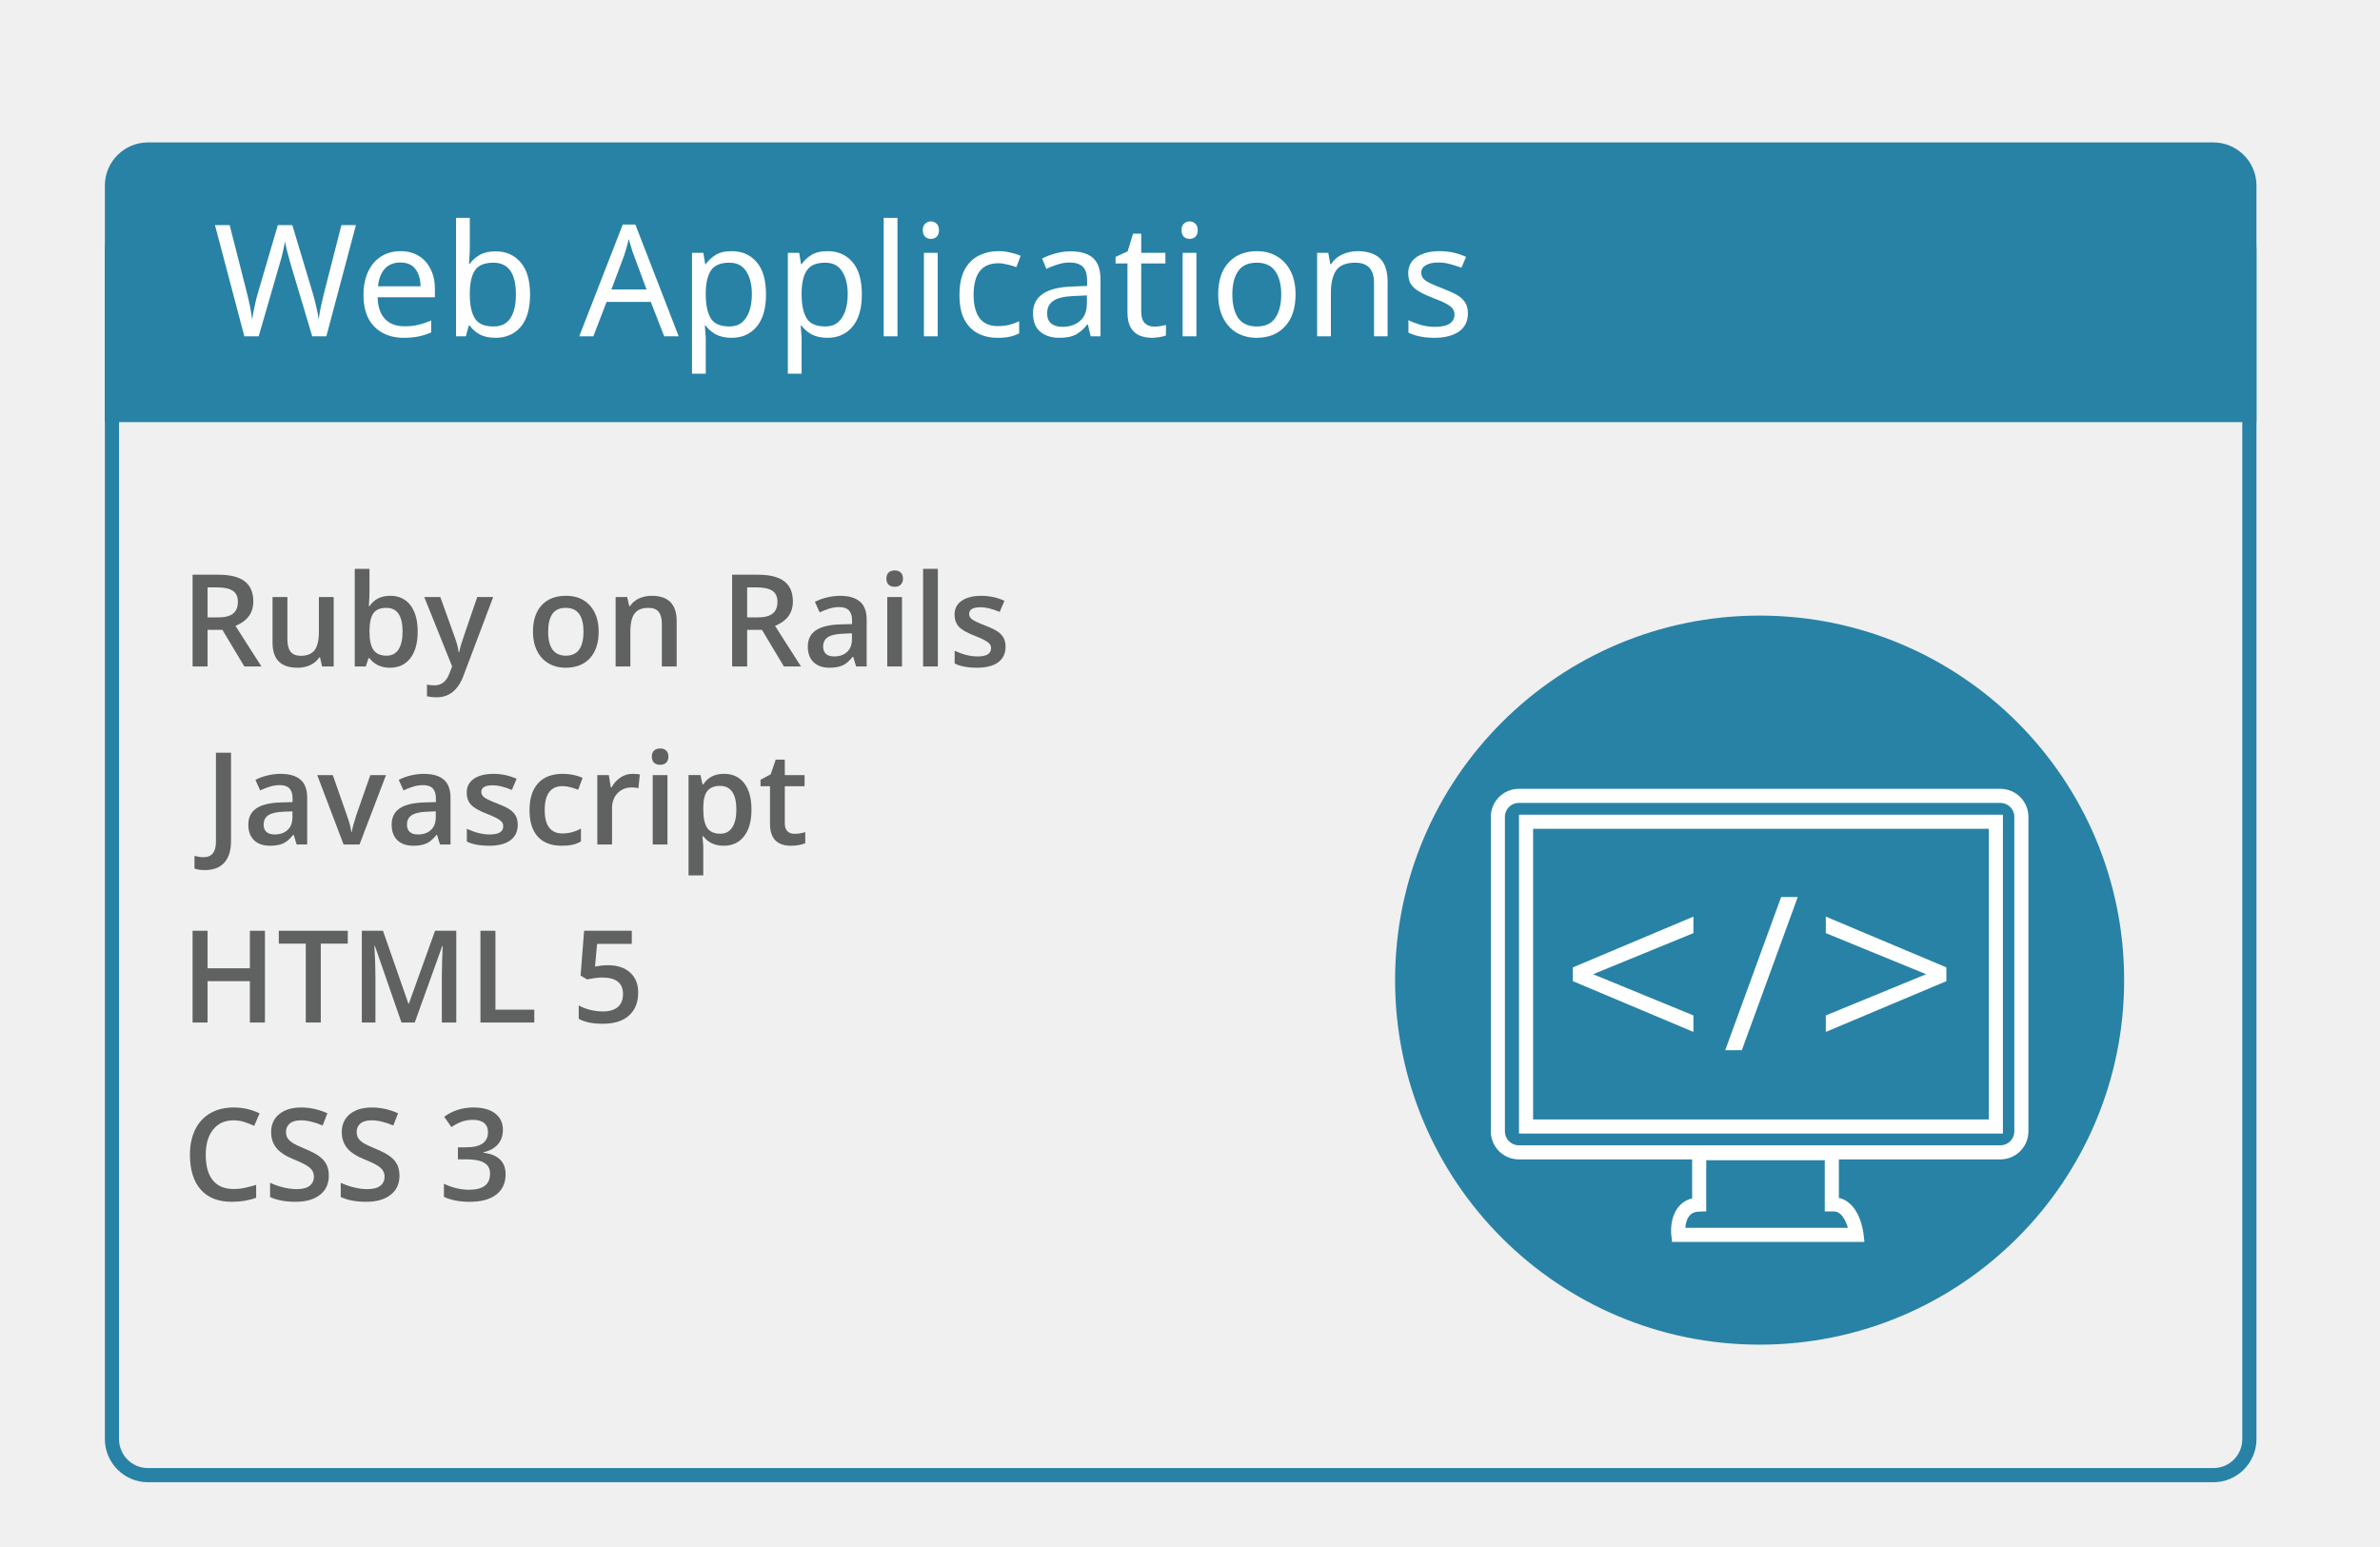
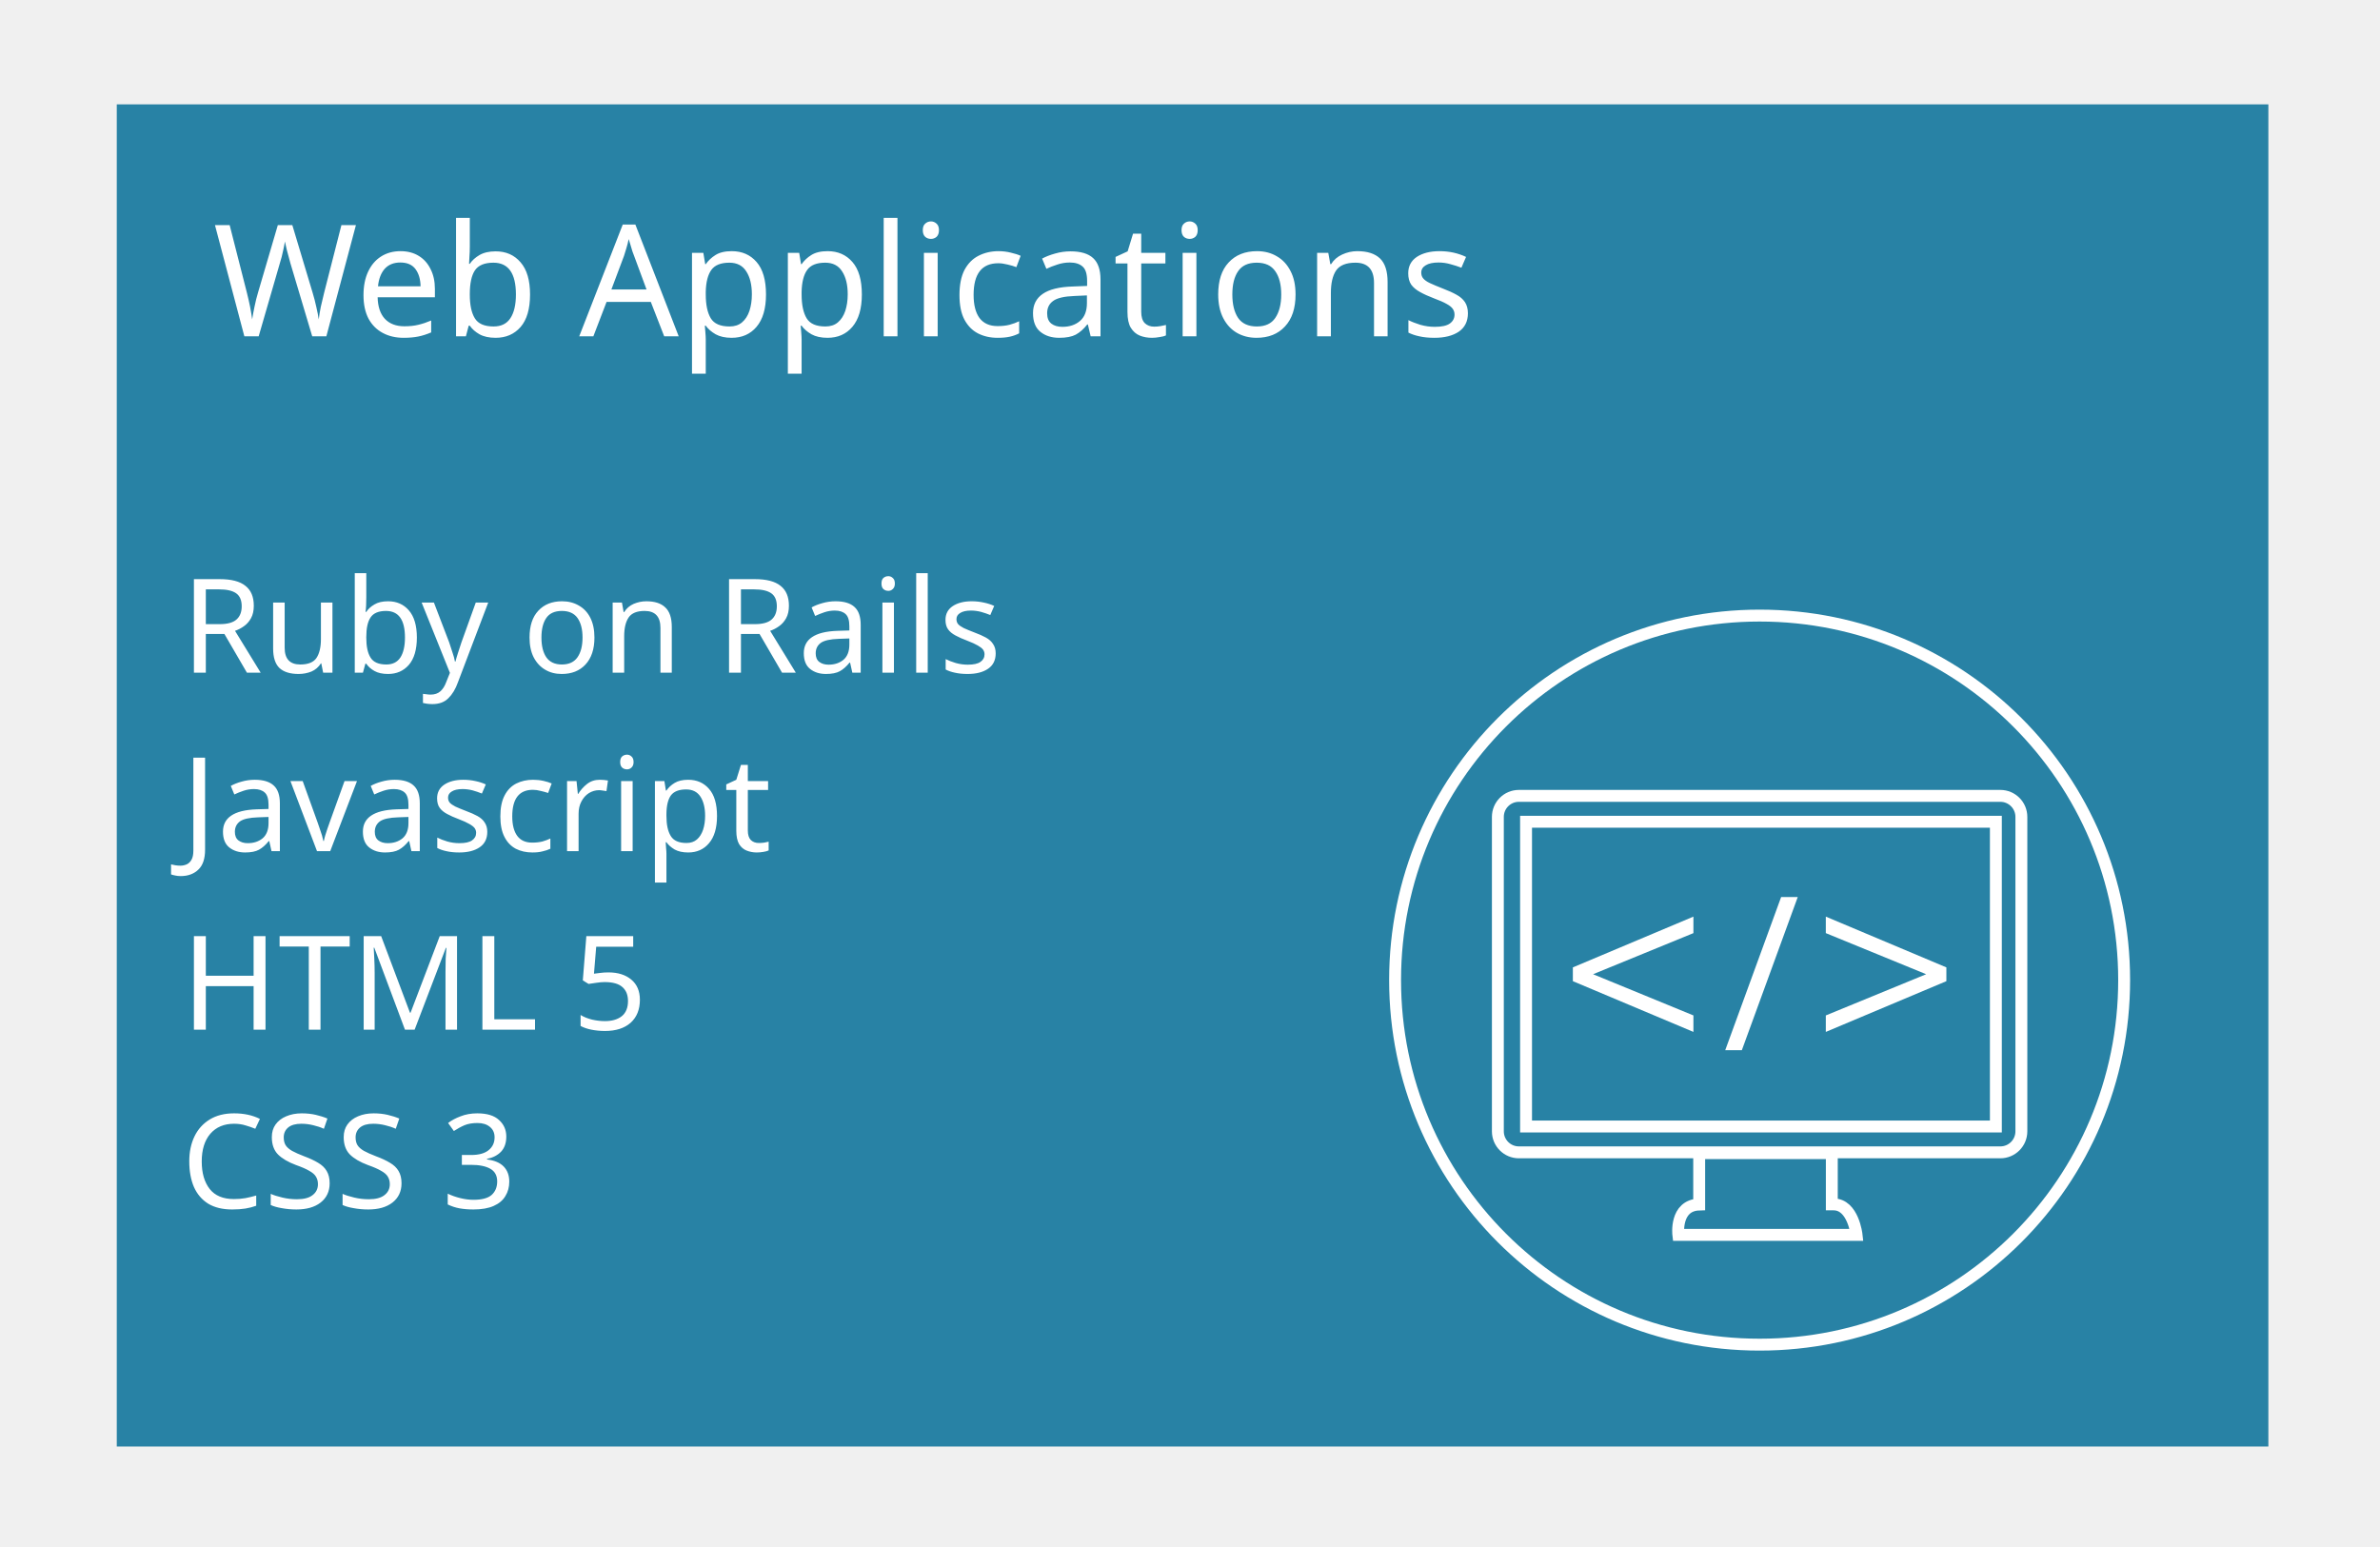
<svg xmlns="http://www.w3.org/2000/svg" version="1.1" x="0px" y="0px" width="200px" height="130px" viewBox="0 0 200 130" enable-background="new 0 0 200 130" xml:space="preserve">
  <g id="Layer_1">
-     <g>
-       <g>
-         <path fill="#2882A5" d="M186.003,18.583c1.337,0,2.425,1.088,2.425,2.425v99.932c0,1.338-1.087,2.427-2.425,2.427H12.429     c-1.337,0-2.426-1.089-2.426-2.427V21.008c0-1.337,1.088-2.425,2.426-2.425H186.003 M186.003,17.393H12.429     c-1.988,0-3.616,1.627-3.616,3.615v99.932c0,1.986,1.628,3.617,3.616,3.617h173.574c1.988,0,3.616-1.631,3.616-3.617V21.008     C189.619,19.02,187.991,17.393,186.003,17.393L186.003,17.393z" />
-       </g>
-     </g>
-     <path fill="#2882A5" d="M186.003,11.969H12.429c-1.988,0-3.616,1.627-3.616,3.615v14.465v1.809v3.615h3.616h173.574h3.616v-3.615   v-1.809V15.584C189.619,13.596,187.991,11.969,186.003,11.969z" />
+     <rect x="9.813" y="8.77" fill="#2882A5" width="180.806" height="112.787" />
    <g>
      <rect x="17.909" y="18.309" fill="none" width="133.672" height="14.854" />
      <text transform="matrix(1 0 0 1 17.9092 28.2622)" fill="#FFFFFF" font-family="'OpenSans-Semibold'" font-size="13.097">Web Applications</text>
    </g>
-     <circle fill="#2882A5" cx="147.867" cy="82.363" r="30.633" />
-     <path fill="#606161" d="M17.443,52.926v3.08h-1.26v-7.71h2.178c0.995,0,1.731,0.187,2.21,0.559   c0.478,0.373,0.717,0.936,0.717,1.688c0,0.96-0.499,1.644-1.498,2.052l2.179,3.412h-1.435l-1.846-3.08H17.443z M17.443,51.882   h0.876c0.587,0,1.013-0.109,1.276-0.327s0.396-0.541,0.396-0.971c0-0.436-0.143-0.748-0.428-0.938   c-0.284-0.189-0.714-0.284-1.286-0.284h-0.834V51.882z" />
-     <path fill="#606161" d="M27.067,56.006l-0.174-0.765H26.83c-0.172,0.271-0.417,0.483-0.735,0.638s-0.681,0.232-1.089,0.232   c-0.707,0-1.234-0.176-1.582-0.527s-0.522-0.885-0.522-1.599v-3.813h1.25v3.597c0,0.446,0.092,0.781,0.274,1.004   c0.183,0.225,0.47,0.336,0.859,0.336c0.521,0,0.902-0.156,1.147-0.467c0.244-0.312,0.366-0.833,0.366-1.563v-2.906h1.244v5.833   H27.067z" />
-     <path fill="#606161" d="M32.789,50.067c0.729,0,1.295,0.264,1.701,0.791c0.405,0.527,0.609,1.268,0.609,2.221   c0,0.956-0.206,1.7-0.617,2.232c-0.411,0.533-0.982,0.8-1.714,0.8c-0.738,0-1.312-0.266-1.72-0.797h-0.084l-0.227,0.691H29.81V47.8   h1.239v1.951c0,0.145-0.007,0.358-0.021,0.644c-0.015,0.285-0.024,0.466-0.032,0.543h0.053   C31.443,50.357,32.023,50.067,32.789,50.067z M32.468,51.08c-0.499,0-0.859,0.147-1.078,0.44c-0.221,0.294-0.333,0.785-0.341,1.474   v0.085c0,0.71,0.113,1.225,0.338,1.542c0.225,0.318,0.593,0.478,1.103,0.478c0.439,0,0.771-0.174,0.999-0.522   c0.227-0.348,0.34-0.851,0.34-1.508C33.828,51.743,33.375,51.08,32.468,51.08z" />
-     <path fill="#606161" d="M35.653,50.173h1.35l1.187,3.307c0.18,0.471,0.299,0.914,0.358,1.329h0.042   c0.032-0.193,0.09-0.428,0.175-0.704c0.084-0.275,0.53-1.587,1.339-3.932h1.34l-2.494,6.607c-0.454,1.213-1.21,1.819-2.268,1.819   c-0.274,0-0.542-0.029-0.802-0.089v-0.981c0.187,0.042,0.398,0.063,0.638,0.063c0.598,0,1.018-0.347,1.261-1.039l0.216-0.548   L35.653,50.173z" />
-     <path fill="#606161" d="M50.308,53.079c0,0.952-0.244,1.696-0.732,2.23c-0.489,0.534-1.169,0.802-2.041,0.802   c-0.545,0-1.026-0.123-1.445-0.369c-0.418-0.246-0.74-0.6-0.965-1.061c-0.225-0.46-0.338-0.995-0.338-1.603   c0-0.946,0.243-1.685,0.729-2.215c0.484-0.531,1.169-0.797,2.051-0.797c0.844,0,1.512,0.272,2.004,0.814   C50.062,51.426,50.308,52.157,50.308,53.079z M46.063,53.079c0,1.346,0.498,2.02,1.492,2.02c0.984,0,1.477-0.674,1.477-2.02   c0-1.333-0.495-1.999-1.486-1.999c-0.521,0-0.898,0.172-1.132,0.517S46.063,52.436,46.063,53.079z" />
-     <path fill="#606161" d="M56.862,56.006h-1.244V52.42c0-0.45-0.091-0.786-0.271-1.008c-0.182-0.222-0.469-0.332-0.862-0.332   c-0.523,0-0.907,0.154-1.149,0.464c-0.243,0.31-0.364,0.828-0.364,1.556v2.906h-1.239v-5.833h0.971l0.174,0.765h0.063   c0.176-0.277,0.425-0.492,0.749-0.644c0.323-0.15,0.682-0.227,1.075-0.227c1.399,0,2.099,0.712,2.099,2.136V56.006z" />
-     <path fill="#606161" d="M62.785,52.926v3.08h-1.261v-7.71h2.178c0.995,0,1.731,0.187,2.21,0.559   c0.478,0.373,0.717,0.936,0.717,1.688c0,0.96-0.499,1.644-1.497,2.052l2.178,3.412h-1.435l-1.846-3.08H62.785z M62.785,51.882   h0.875c0.587,0,1.013-0.109,1.276-0.327s0.396-0.541,0.396-0.971c0-0.436-0.143-0.748-0.428-0.938   c-0.284-0.189-0.713-0.284-1.286-0.284h-0.833V51.882z" />
-     <path fill="#606161" d="M71.944,56.006l-0.247-0.813h-0.043c-0.281,0.355-0.563,0.597-0.849,0.726   c-0.285,0.128-0.65,0.192-1.097,0.192c-0.573,0-1.021-0.155-1.342-0.465c-0.322-0.309-0.483-0.747-0.483-1.313   c0-0.602,0.224-1.055,0.67-1.36c0.446-0.307,1.127-0.474,2.041-0.501l1.007-0.032V52.13c0-0.373-0.087-0.651-0.261-0.837   c-0.174-0.184-0.443-0.276-0.81-0.276c-0.299,0-0.585,0.044-0.859,0.132s-0.538,0.191-0.791,0.312l-0.4-0.886   c0.316-0.166,0.662-0.291,1.038-0.378c0.377-0.085,0.731-0.129,1.065-0.129c0.742,0,1.302,0.162,1.68,0.485   s0.567,0.831,0.567,1.524v3.929H71.944z M70.099,55.162c0.45,0,0.812-0.126,1.084-0.378c0.272-0.251,0.409-0.604,0.409-1.057   v-0.507l-0.749,0.032c-0.584,0.021-1.009,0.118-1.273,0.293c-0.266,0.173-0.398,0.439-0.398,0.799c0,0.26,0.077,0.461,0.232,0.604   C69.558,55.09,69.79,55.162,70.099,55.162z" />
-     <path fill="#606161" d="M74.486,48.628c0-0.222,0.062-0.392,0.182-0.512c0.122-0.119,0.295-0.179,0.52-0.179   c0.219,0,0.388,0.06,0.51,0.179c0.12,0.12,0.182,0.29,0.182,0.512c0,0.211-0.062,0.377-0.182,0.499   c-0.122,0.12-0.291,0.182-0.51,0.182c-0.225,0-0.397-0.062-0.52-0.182C74.548,49.005,74.486,48.839,74.486,48.628z M75.8,56.006   h-1.239v-5.833H75.8V56.006z" />
-     <path fill="#606161" d="M78.811,56.006h-1.239V47.8h1.239V56.006z" />
-     <path fill="#606161" d="M84.501,54.345c0,0.569-0.208,1.006-0.622,1.311c-0.415,0.304-1.01,0.456-1.783,0.456   c-0.776,0-1.4-0.118-1.872-0.354v-1.07c0.686,0.316,1.324,0.475,1.915,0.475c0.763,0,1.144-0.23,1.144-0.691   c0-0.147-0.042-0.271-0.126-0.369c-0.085-0.099-0.224-0.2-0.417-0.306s-0.462-0.225-0.807-0.358   c-0.672-0.261-1.126-0.521-1.363-0.78c-0.237-0.261-0.355-0.598-0.355-1.013c0-0.499,0.2-0.887,0.604-1.163   c0.402-0.275,0.95-0.414,1.643-0.414c0.686,0,1.334,0.139,1.946,0.417l-0.401,0.934c-0.629-0.261-1.158-0.391-1.587-0.391   c-0.654,0-0.981,0.187-0.981,0.559c0,0.184,0.085,0.338,0.256,0.465c0.171,0.126,0.543,0.3,1.115,0.521   c0.482,0.187,0.832,0.357,1.05,0.512s0.38,0.333,0.485,0.535S84.501,54.063,84.501,54.345z" />
-     <path fill="#606161" d="M17.208,73.117c-0.345,0-0.633-0.044-0.865-0.132v-1.06c0.296,0.073,0.552,0.11,0.771,0.11   c0.688,0,1.033-0.436,1.033-1.308v-7.473h1.266v7.431c0,0.787-0.188,1.389-0.562,1.807C18.476,72.909,17.929,73.117,17.208,73.117z   " />
-     <path fill="#606161" d="M24.928,70.966l-0.247-0.813h-0.043c-0.281,0.355-0.563,0.598-0.849,0.726s-0.65,0.192-1.097,0.192   c-0.573,0-1.021-0.154-1.342-0.464c-0.322-0.31-0.483-0.747-0.483-1.313c0-0.601,0.224-1.055,0.67-1.36s1.127-0.473,2.041-0.501   l1.007-0.031V67.09c0-0.373-0.087-0.651-0.261-0.836s-0.443-0.276-0.81-0.276c-0.299,0-0.585,0.044-0.859,0.132   s-0.538,0.191-0.791,0.311l-0.4-0.886c0.316-0.165,0.662-0.291,1.038-0.377c0.377-0.086,0.731-0.129,1.065-0.129   c0.742,0,1.302,0.161,1.68,0.484c0.378,0.324,0.567,0.832,0.567,1.524v3.929H24.928z M23.082,70.122   c0.45,0,0.812-0.125,1.084-0.377c0.272-0.251,0.409-0.604,0.409-1.058v-0.506l-0.749,0.031c-0.584,0.021-1.009,0.118-1.273,0.293   c-0.266,0.174-0.398,0.44-0.398,0.799c0,0.26,0.077,0.461,0.232,0.604C22.541,70.051,22.773,70.122,23.082,70.122z" />
-     <path fill="#606161" d="M28.873,70.966l-2.215-5.832h1.308l1.187,3.391c0.204,0.569,0.327,1.03,0.369,1.382h0.042   c0.031-0.254,0.154-0.714,0.369-1.382l1.187-3.391h1.318l-2.226,5.832H28.873z" />
-     <path fill="#606161" d="M36.973,70.966l-0.248-0.813h-0.042c-0.281,0.355-0.564,0.598-0.849,0.726   c-0.285,0.128-0.65,0.192-1.098,0.192c-0.572,0-1.021-0.154-1.342-0.464c-0.322-0.31-0.482-0.747-0.482-1.313   c0-0.601,0.224-1.055,0.67-1.36s1.127-0.473,2.041-0.501l1.007-0.031V67.09c0-0.373-0.087-0.651-0.261-0.836   c-0.175-0.185-0.444-0.276-0.81-0.276c-0.299,0-0.586,0.044-0.859,0.132c-0.274,0.088-0.538,0.191-0.791,0.311l-0.401-0.886   c0.316-0.165,0.663-0.291,1.039-0.377s0.731-0.129,1.065-0.129c0.741,0,1.301,0.161,1.679,0.484   c0.378,0.324,0.567,0.832,0.567,1.524v3.929H36.973z M35.127,70.122c0.45,0,0.811-0.125,1.084-0.377   c0.271-0.251,0.408-0.604,0.408-1.058v-0.506l-0.749,0.031c-0.583,0.021-1.008,0.118-1.272,0.293   c-0.267,0.174-0.398,0.44-0.398,0.799c0,0.26,0.077,0.461,0.231,0.604C34.586,70.051,34.817,70.122,35.127,70.122z" />
-     <path fill="#606161" d="M43.507,69.305c0,0.569-0.208,1.007-0.623,1.311c-0.414,0.305-1.009,0.456-1.782,0.456   c-0.776,0-1.4-0.118-1.872-0.354v-1.07c0.686,0.316,1.324,0.475,1.914,0.475c0.764,0,1.145-0.23,1.145-0.69   c0-0.148-0.042-0.271-0.126-0.369c-0.085-0.099-0.224-0.201-0.417-0.307s-0.462-0.225-0.807-0.358   c-0.672-0.26-1.126-0.521-1.363-0.78s-0.356-0.598-0.356-1.013c0-0.499,0.201-0.887,0.604-1.163   c0.403-0.275,0.951-0.413,1.644-0.413c0.686,0,1.334,0.139,1.945,0.416l-0.4,0.934c-0.629-0.26-1.158-0.391-1.587-0.391   c-0.654,0-0.981,0.187-0.981,0.56c0,0.183,0.085,0.337,0.256,0.464c0.17,0.127,0.542,0.301,1.115,0.522   c0.481,0.186,0.832,0.356,1.05,0.511c0.218,0.155,0.38,0.334,0.485,0.536S43.507,69.023,43.507,69.305z" />
-     <path fill="#606161" d="M47.198,71.071c-0.883,0-1.553-0.257-2.013-0.772c-0.458-0.515-0.688-1.254-0.688-2.218   c0-0.98,0.24-1.734,0.72-2.262c0.48-0.527,1.173-0.791,2.08-0.791c0.615,0,1.169,0.114,1.661,0.343l-0.374,0.996   c-0.524-0.204-0.956-0.306-1.298-0.306c-1.009,0-1.513,0.67-1.513,2.009c0,0.654,0.125,1.146,0.377,1.474   c0.251,0.33,0.619,0.494,1.104,0.494c0.552,0,1.074-0.138,1.566-0.412v1.081c-0.222,0.131-0.458,0.224-0.709,0.28   C47.861,71.043,47.557,71.071,47.198,71.071z" />
-     <path fill="#606161" d="M53.151,65.028c0.25,0,0.455,0.018,0.617,0.053l-0.121,1.154c-0.176-0.042-0.358-0.063-0.549-0.063   c-0.495,0-0.897,0.162-1.205,0.485s-0.461,0.744-0.461,1.261v3.048h-1.239v-5.832h0.97l0.164,1.028h0.063   c0.193-0.349,0.445-0.624,0.756-0.828C52.458,65.13,52.793,65.028,53.151,65.028z" />
-     <path fill="#606161" d="M54.775,63.588c0-0.221,0.062-0.392,0.182-0.511c0.122-0.12,0.295-0.18,0.521-0.18   c0.218,0,0.387,0.06,0.509,0.18c0.121,0.119,0.182,0.29,0.182,0.511c0,0.211-0.061,0.377-0.182,0.499   c-0.122,0.121-0.291,0.182-0.509,0.182c-0.226,0-0.398-0.061-0.521-0.182C54.837,63.965,54.775,63.799,54.775,63.588z    M56.089,70.966H54.85v-5.832h1.239V70.966z" />
-     <path fill="#606161" d="M60.819,71.071c-0.738,0-1.312-0.266-1.72-0.796h-0.073c0.049,0.492,0.073,0.791,0.073,0.896v2.389H57.86   v-8.427h1.002c0.028,0.108,0.087,0.369,0.175,0.78H59.1c0.387-0.591,0.967-0.886,1.74-0.886c0.729,0,1.295,0.264,1.701,0.791   c0.405,0.527,0.609,1.267,0.609,2.22s-0.207,1.696-0.62,2.23S61.547,71.071,60.819,71.071z M60.519,66.04   c-0.492,0-0.852,0.145-1.078,0.433c-0.228,0.288-0.341,0.749-0.341,1.382v0.185c0,0.71,0.113,1.225,0.338,1.543   s0.593,0.477,1.103,0.477c0.429,0,0.759-0.176,0.991-0.527c0.231-0.352,0.348-0.853,0.348-1.503c0-0.653-0.115-1.148-0.346-1.484   C61.303,66.209,60.965,66.04,60.519,66.04z" />
-     <path fill="#606161" d="M66.763,70.069c0.302,0,0.604-0.048,0.906-0.143v0.934c-0.137,0.06-0.313,0.109-0.529,0.15   c-0.217,0.04-0.44,0.061-0.673,0.061c-1.174,0-1.761-0.619-1.761-1.856v-3.143h-0.797v-0.549l0.854-0.453l0.422-1.234h0.765v1.298   h1.661v0.938H65.95v3.122c0,0.299,0.074,0.519,0.224,0.662C66.323,69.998,66.52,70.069,66.763,70.069z" />
-     <path fill="#606161" d="M22.264,85.926h-1.266V82.45h-3.555v3.476h-1.26v-7.71h1.26v3.153h3.555v-3.153h1.266V85.926z" />
-     <path fill="#606161" d="M26.957,85.926h-1.261v-6.629h-2.268v-1.081h5.796v1.081h-2.268V85.926z" />
-     <path fill="#606161" d="M33.738,85.926l-2.235-6.439h-0.042c0.06,0.957,0.089,1.854,0.089,2.689v3.75h-1.144v-7.71h1.776   l2.142,6.133h0.031l2.204-6.133h1.783v7.71H37.13v-3.813c0-0.384,0.009-0.883,0.029-1.498c0.019-0.615,0.035-0.988,0.05-1.118   h-0.043l-2.314,6.429H33.738z" />
-     <path fill="#606161" d="M40.373,85.926v-7.71h1.26v6.629h3.265v1.081H40.373z" />
-     <path fill="#606161" d="M51.104,81.111c0.776,0,1.392,0.205,1.846,0.616c0.453,0.412,0.68,0.973,0.68,1.683   c0,0.822-0.258,1.466-0.772,1.927c-0.516,0.463-1.247,0.694-2.196,0.694c-0.861,0-1.538-0.139-2.03-0.417v-1.123   c0.285,0.162,0.611,0.286,0.98,0.374s0.712,0.132,1.028,0.132c0.56,0,0.984-0.124,1.276-0.374s0.438-0.615,0.438-1.097   c0-0.921-0.587-1.382-1.761-1.382c-0.165,0-0.369,0.017-0.612,0.05c-0.242,0.034-0.455,0.071-0.638,0.113l-0.554-0.326l0.295-3.766   h4.008v1.103h-2.916l-0.174,1.908c0.123-0.021,0.273-0.045,0.45-0.073C50.63,81.125,50.848,81.111,51.104,81.111z" />
-     <path fill="#606161" d="M19.622,94.146c-0.725,0-1.294,0.257-1.709,0.771c-0.415,0.513-0.622,1.222-0.622,2.125   c0,0.945,0.199,1.661,0.598,2.146c0.399,0.485,0.978,0.728,1.733,0.728c0.326,0,0.643-0.032,0.949-0.098   c0.306-0.064,0.624-0.148,0.954-0.25v1.081c-0.604,0.229-1.29,0.343-2.057,0.343c-1.129,0-1.995-0.342-2.6-1.025   c-0.604-0.685-0.907-1.663-0.907-2.936c0-0.802,0.146-1.503,0.44-2.104c0.293-0.602,0.718-1.063,1.273-1.382   c0.556-0.32,1.208-0.48,1.956-0.48c0.788,0,1.516,0.166,2.184,0.496l-0.453,1.05c-0.261-0.123-0.535-0.231-0.826-0.325   C20.247,94.192,19.941,94.146,19.622,94.146z" />
-     <path fill="#606161" d="M27.632,98.792c0,0.686-0.248,1.224-0.743,1.613c-0.496,0.391-1.18,0.586-2.052,0.586   s-1.585-0.136-2.141-0.406v-1.192c0.352,0.166,0.726,0.296,1.12,0.391c0.396,0.095,0.764,0.143,1.105,0.143   c0.499,0,0.867-0.095,1.104-0.285c0.237-0.189,0.355-0.444,0.355-0.765c0-0.288-0.108-0.532-0.326-0.732   c-0.219-0.201-0.668-0.438-1.351-0.712c-0.703-0.285-1.198-0.61-1.487-0.976c-0.288-0.366-0.432-0.806-0.432-1.318   c0-0.644,0.229-1.15,0.686-1.52s1.07-0.554,1.84-0.554c0.738,0,1.474,0.162,2.204,0.485l-0.4,1.028   c-0.686-0.288-1.297-0.433-1.835-0.433c-0.408,0-0.718,0.09-0.929,0.267c-0.211,0.178-0.316,0.412-0.316,0.704   c0,0.2,0.043,0.371,0.127,0.515c0.084,0.142,0.224,0.276,0.417,0.403c0.193,0.126,0.541,0.293,1.044,0.501   c0.565,0.235,0.98,0.455,1.244,0.659c0.264,0.203,0.457,0.434,0.58,0.69S27.632,98.443,27.632,98.792z" />
-     <path fill="#606161" d="M33.57,98.792c0,0.686-0.248,1.224-0.744,1.613c-0.495,0.391-1.18,0.586-2.051,0.586   c-0.872,0-1.586-0.136-2.142-0.406v-1.192c0.352,0.166,0.726,0.296,1.12,0.391c0.396,0.095,0.765,0.143,1.105,0.143   c0.499,0,0.867-0.095,1.105-0.285c0.236-0.189,0.355-0.444,0.355-0.765c0-0.288-0.109-0.532-0.327-0.732   c-0.218-0.201-0.668-0.438-1.35-0.712c-0.703-0.285-1.199-0.61-1.487-0.976c-0.288-0.366-0.433-0.806-0.433-1.318   c0-0.644,0.229-1.15,0.686-1.52s1.07-0.554,1.841-0.554c0.738,0,1.473,0.162,2.204,0.485l-0.401,1.028   c-0.686-0.288-1.297-0.433-1.835-0.433c-0.407,0-0.717,0.09-0.928,0.267c-0.211,0.178-0.316,0.412-0.316,0.704   c0,0.2,0.042,0.371,0.126,0.515c0.085,0.142,0.224,0.276,0.417,0.403c0.193,0.126,0.541,0.293,1.044,0.501   c0.566,0.235,0.981,0.455,1.245,0.659c0.264,0.203,0.457,0.434,0.58,0.69S33.57,98.443,33.57,98.792z" />
-     <path fill="#606161" d="M42.261,94.947c0,0.489-0.143,0.896-0.428,1.222c-0.284,0.325-0.686,0.543-1.202,0.656v0.042   c0.619,0.077,1.083,0.27,1.393,0.577s0.464,0.717,0.464,1.227c0,0.741-0.262,1.313-0.786,1.717   c-0.523,0.402-1.269,0.604-2.235,0.604c-0.854,0-1.575-0.14-2.162-0.417v-1.103c0.327,0.162,0.673,0.287,1.039,0.375   c0.365,0.088,0.717,0.132,1.055,0.132c0.598,0,1.044-0.111,1.339-0.332c0.296-0.222,0.443-0.564,0.443-1.028   c0-0.412-0.164-0.714-0.49-0.907c-0.327-0.193-0.841-0.29-1.54-0.29h-0.67v-1.008h0.681c1.23,0,1.846-0.425,1.846-1.275   c0-0.331-0.107-0.586-0.322-0.765c-0.214-0.18-0.53-0.27-0.949-0.27c-0.292,0-0.573,0.042-0.844,0.124   c-0.271,0.083-0.591,0.243-0.96,0.482l-0.606-0.864c0.707-0.521,1.528-0.781,2.463-0.781c0.777,0,1.384,0.167,1.819,0.501   C42.043,93.899,42.261,94.36,42.261,94.947z" />
+     <circle fill="none" stroke="#FFFFFF" stroke-miterlimit="10" cx="147.867" cy="82.363" r="30.633" />
    <g>
-       <path fill="none" stroke="#FFFFFF" stroke-width="1.185" stroke-miterlimit="10" d="M169.863,95.07    c0,0.975-0.791,1.766-1.767,1.766h-40.459c-0.976,0-1.766-0.791-1.766-1.766V68.646c0-0.975,0.79-1.766,1.766-1.766h40.459    c0.976,0,1.767,0.791,1.767,1.766V95.07z" />
+       <path fill="none" stroke="#FFFFFF" stroke-miterlimit="10" d="M169.863,95.07c0,0.975-0.791,1.766-1.767,1.766h-40.459    c-0.976,0-1.766-0.791-1.766-1.766V68.646c0-0.975,0.79-1.766,1.766-1.766h40.459c0.976,0,1.767,0.791,1.767,1.766V95.07z" />
      <g>
-         <rect x="128.24" y="69.055" fill="none" stroke="#FFFFFF" stroke-width="1.185" stroke-miterlimit="10" width="39.48" height="25.609" />
-         <path fill="none" stroke="#FFFFFF" stroke-width="1.185" stroke-miterlimit="10" d="M154.083,101.209c-0.041,0-0.101,0-0.149,0     v-4.305h-11.145v4.316c-2.058,0.064-1.753,2.551-1.753,2.551h14.978C156.014,103.771,155.732,101.209,154.083,101.209z" />
+         <rect x="128.24" y="69.055" fill="none" stroke="#FFFFFF" stroke-miterlimit="10" width="39.48" height="25.609" />
+         <path fill="none" stroke="#FFFFFF" stroke-miterlimit="10" d="M154.083,101.209c-0.041,0-0.101,0-0.149,0v-4.305h-11.145v4.316     c-2.058,0.064-1.753,2.551-1.753,2.551h14.978C156.014,103.771,155.732,101.209,154.083,101.209z" />
      </g>
      <g>
        <g>
          <path fill="#FFFFFF" d="M133.872,81.867l8.432,3.463v1.385l-10.131-4.264v-1.158l10.131-4.266v1.387L133.872,81.867z" />
          <path fill="#FFFFFF" d="M151.071,75.383l-4.698,12.869h-1.396l4.697-12.869H151.071z" />
          <path fill="#FFFFFF" d="M153.43,78.414v-1.387l10.131,4.266v1.158l-10.131,4.264V85.33l8.432-3.463L153.43,78.414z" />
        </g>
      </g>
    </g>
+     <g>
+       <rect x="15.234" y="48.167" fill="none" width="97.35" height="63.583" />
+       <text transform="matrix(1 0 0 1 15.2339 56.5269)">
+         <tspan x="0" y="0" fill="#FFFFFF" font-family="'OpenSans-Semibold'" font-size="11">Ruby on Rails</tspan>
+         <tspan x="0" y="15" fill="#FFFFFF" font-family="'OpenSans-Semibold'" font-size="11">Javascript</tspan>
+         <tspan x="0" y="30" fill="#FFFFFF" font-family="'OpenSans-Semibold'" font-size="11">HTML 5</tspan>
+         <tspan x="0" y="45" fill="#FFFFFF" font-family="'OpenSans-Semibold'" font-size="11">CSS 3</tspan>
+       </text>
+     </g>
  </g>
  <g id="Layer_2">
</g>
</svg>
